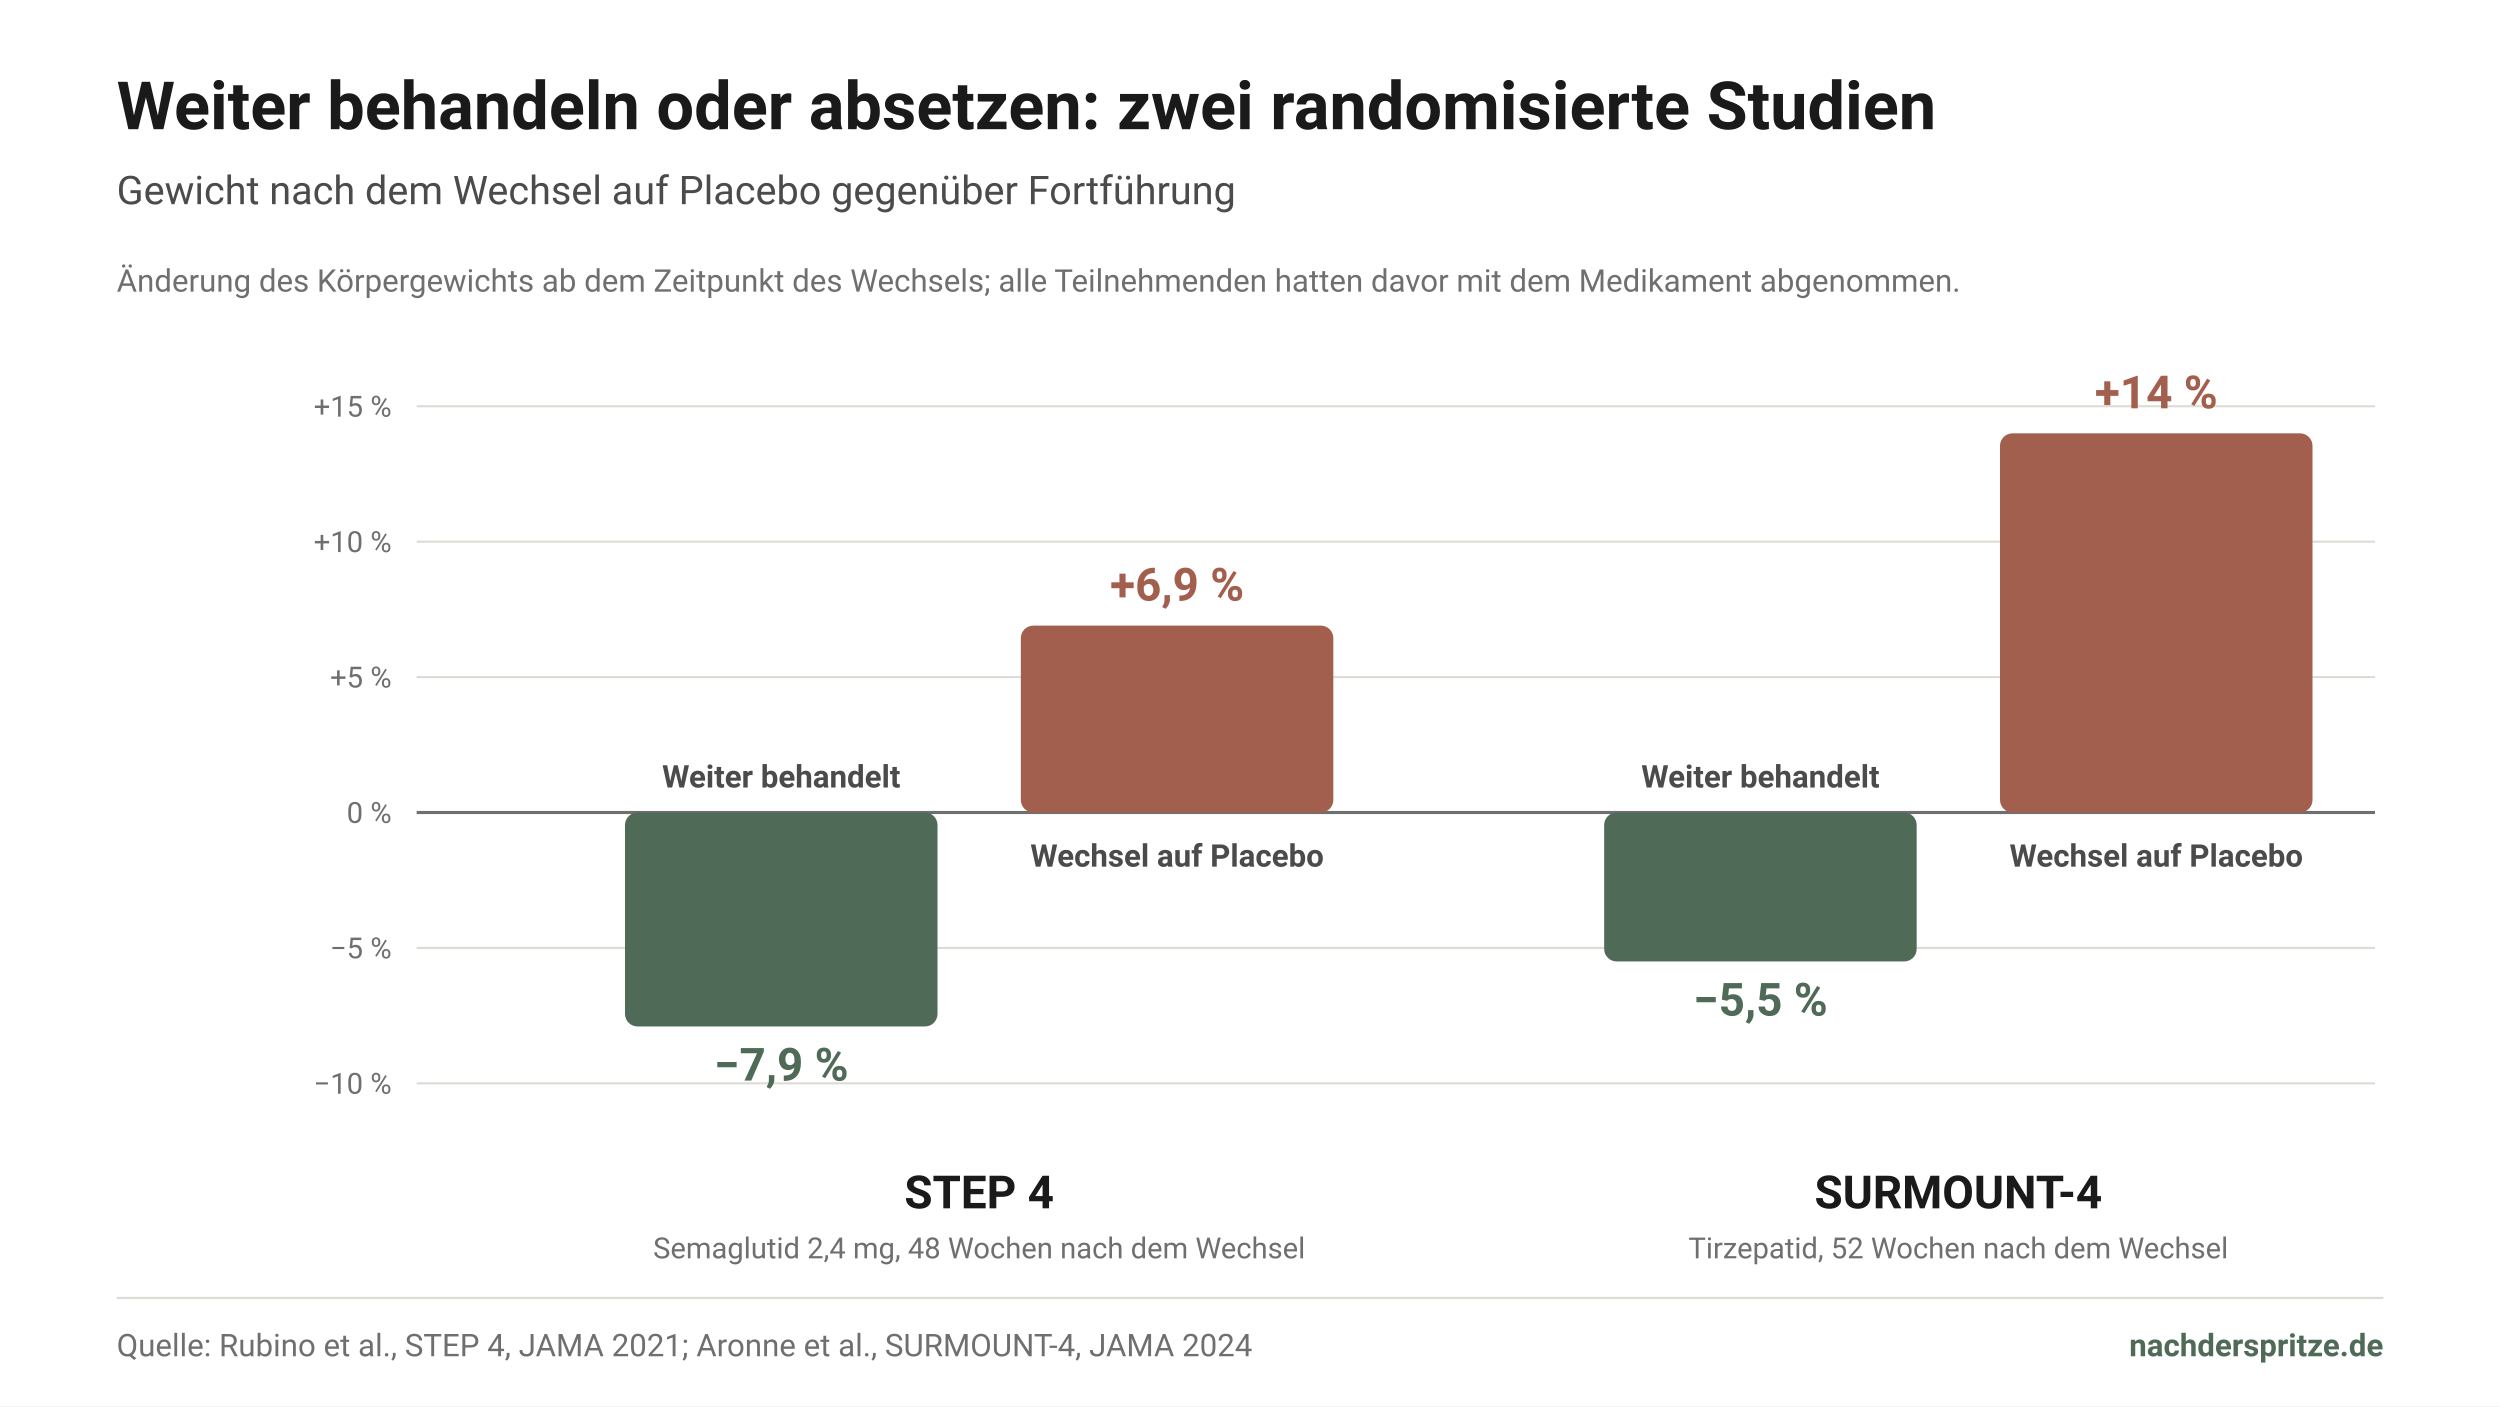
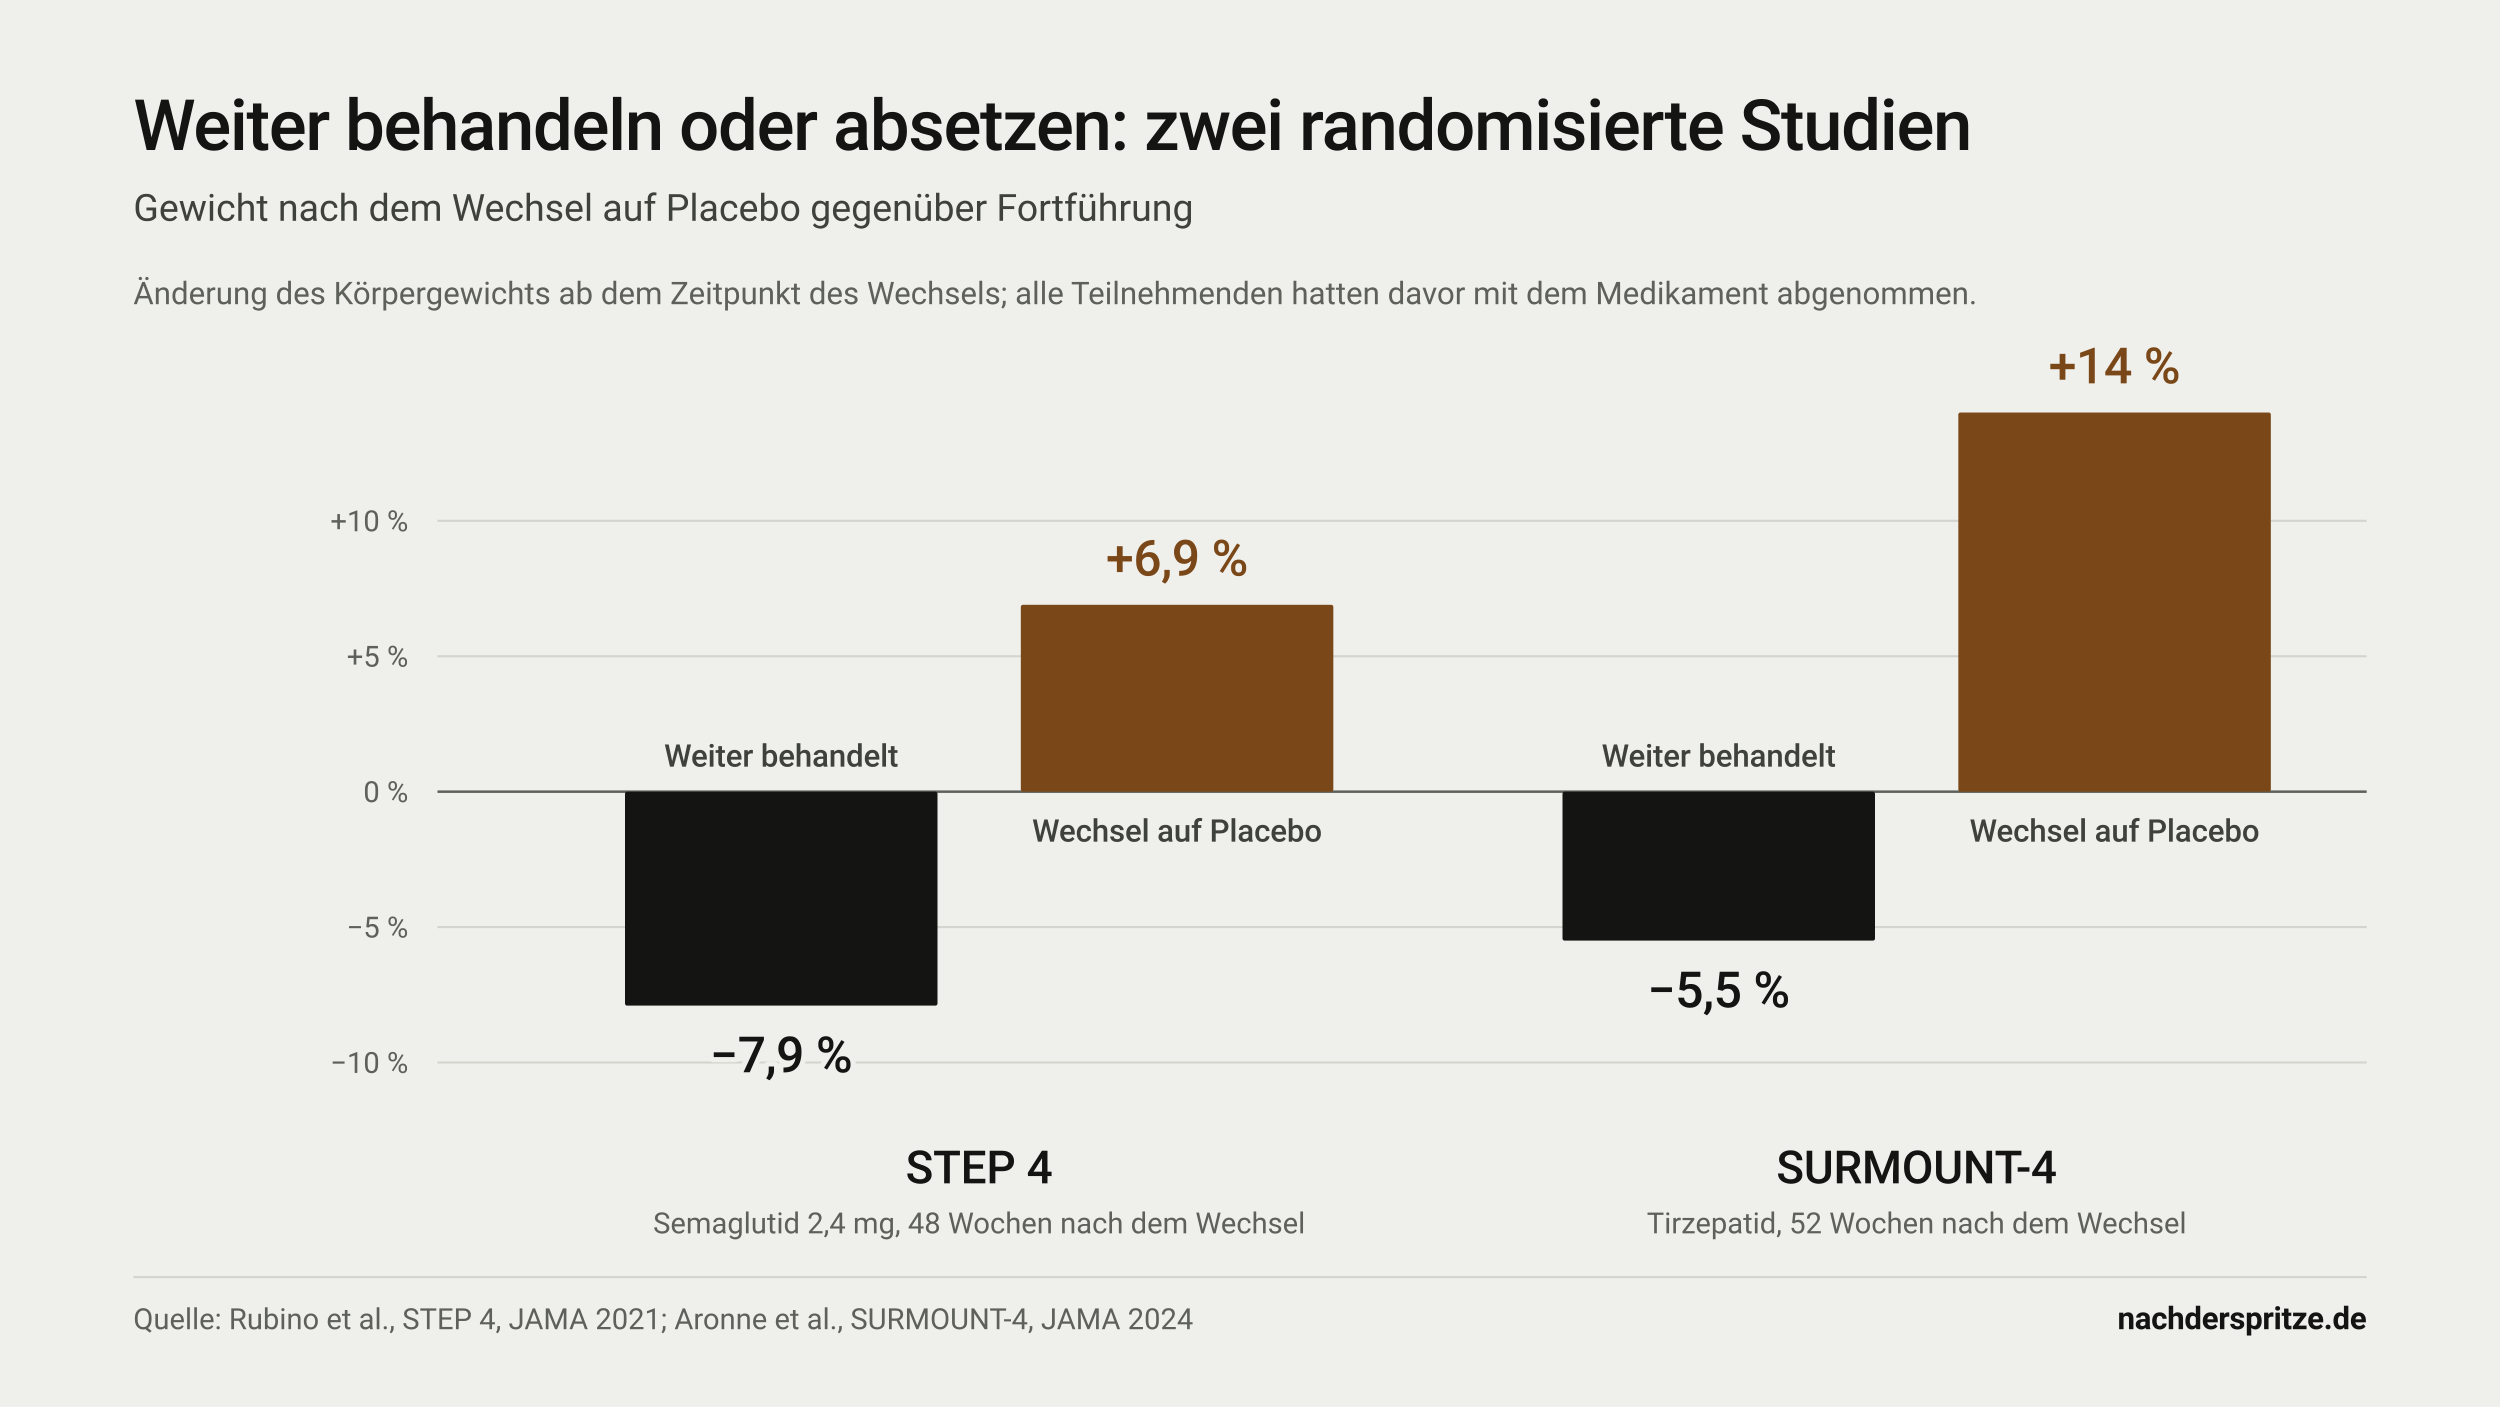
- <svg xmlns="http://www.w3.org/2000/svg" width="1200" height="675" viewBox="0 0 1200 675" role="img" aria-labelledby="t d" font-family="'Hanken Grotesk Variable', 'Hanken Grotesk', system-ui, -apple-system, 'Segoe UI', Roboto, Helvetica, Arial, sans-serif">
-   <rect width="1200" height="675" fill="#ffffff" />
-   <text x="56" y="62" font-size="32" font-weight="700" fill="#1a1a1a" text-anchor="start">Weiter behandeln oder absetzen: zwei randomisierte Studien</text>
-   <text x="56" y="98" font-size="19" font-weight="400" fill="#4b4b4b" text-anchor="start">Gewicht nach dem Wechsel auf Placebo gegenüber Fortführung</text>
-   <line x1="200" y1="520" x2="1140" y2="520" stroke="#dedbd4" stroke-width="1" />
-   <text x="188" y="525" font-size="14" font-weight="400" fill="#6f6f6f" text-anchor="end">−10 %</text>
-   <line x1="200" y1="455" x2="1140" y2="455" stroke="#dedbd4" stroke-width="1" />
-   <text x="188" y="460" font-size="14" font-weight="400" fill="#6f6f6f" text-anchor="end">−5 %</text>
-   <line x1="200" y1="390" x2="1140" y2="390" stroke="#6f6f6f" stroke-width="1.5" />
-   <text x="188" y="395" font-size="14" font-weight="400" fill="#6f6f6f" text-anchor="end">0 %</text>
-   <line x1="200" y1="325" x2="1140" y2="325" stroke="#dedbd4" stroke-width="1" />
-   <text x="188" y="330" font-size="14" font-weight="400" fill="#6f6f6f" text-anchor="end">+5 %</text>
-   <line x1="200" y1="260" x2="1140" y2="260" stroke="#dedbd4" stroke-width="1" />
-   <text x="188" y="265" font-size="14" font-weight="400" fill="#6f6f6f" text-anchor="end">+10 %</text>
-   <line x1="200" y1="195" x2="1140" y2="195" stroke="#dedbd4" stroke-width="1" />
-   <text x="188" y="200" font-size="14" font-weight="400" fill="#6f6f6f" text-anchor="end">+15 %</text>
-   <rect x="300" y="390" width="150" height="102.7" rx="6" fill="#4f6b57" />
-   <text x="375" y="518.7" font-size="22" font-weight="700" fill="#4f6b57" text-anchor="middle">−7,9 %</text>
-   <text x="375" y="378" font-size="15" font-weight="600" fill="#4b4b4b" text-anchor="middle">Weiter behandelt</text>
-   <rect x="490" y="300.3" width="150" height="89.7" rx="6" fill="#a35f4d" />
-   <text x="565" y="288.3" font-size="22" font-weight="700" fill="#a35f4d" text-anchor="middle">+6,9 %</text>
-   <text x="565" y="416" font-size="15" font-weight="600" fill="#4b4b4b" text-anchor="middle">Wechsel auf Placebo</text>
-   <text x="470" y="580" font-size="22" font-weight="700" fill="#1a1a1a" text-anchor="middle">STEP 4</text>
-   <text x="470" y="604" font-size="14" font-weight="400" fill="#6f6f6f" text-anchor="middle">Semaglutid 2,4 mg, 48 Wochen nach dem Wechsel</text>
-   <rect x="770" y="390" width="150" height="71.5" rx="6" fill="#4f6b57" />
-   <text x="845" y="487.5" font-size="22" font-weight="700" fill="#4f6b57" text-anchor="middle">−5,5 %</text>
-   <text x="845" y="378" font-size="15" font-weight="600" fill="#4b4b4b" text-anchor="middle">Weiter behandelt</text>
-   <rect x="960" y="208" width="150" height="182" rx="6" fill="#a35f4d" />
-   <text x="1035" y="196" font-size="22" font-weight="700" fill="#a35f4d" text-anchor="middle">+14 %</text>
-   <text x="1035" y="416" font-size="15" font-weight="600" fill="#4b4b4b" text-anchor="middle">Wechsel auf Placebo</text>
-   <text x="940" y="580" font-size="22" font-weight="700" fill="#1a1a1a" text-anchor="middle">SURMOUNT-4</text>
-   <text x="940" y="604" font-size="14" font-weight="400" fill="#6f6f6f" text-anchor="middle">Tirzepatid, 52 Wochen nach dem Wechsel</text>
-   <text x="56" y="140" font-size="15" font-weight="400" fill="#6f6f6f" text-anchor="start">Änderung des Körpergewichts ab dem Zeitpunkt des Wechsels; alle Teilnehmenden hatten davor mit dem Medikament abgenommen.</text>
-   <line x1="56" y1="623" x2="1144" y2="623" stroke="#dedbd4" stroke-width="1" />
-   <text x="56" y="651" font-size="15" font-weight="400" fill="#6f6f6f" text-anchor="start">Quelle: Rubino et al., STEP 4, JAMA 2021; Aronne et al., SURMOUNT-4, JAMA 2024</text>
-   <text x="1144" y="651" font-size="15" font-weight="600" fill="#4f6b57" text-anchor="end">nachderspritze.de</text>
+ <svg xmlns="http://www.w3.org/2000/svg" width="1200" height="675" viewBox="0 0 1200 675" role="img" aria-labelledby="t d" font-family="'Mona Sans Variable', 'Mona Sans', system-ui, -apple-system, 'Segoe UI', Roboto, Helvetica, Arial, sans-serif">
+   <rect width="1200" height="675" fill="#EFEFEB" />
+   <text x="64" y="72" font-size="34" font-weight="540" fill="#141513" text-anchor="start" style="font-stretch:116%;letter-spacing:-0.02em" stroke="#EFEFEB" stroke-width="5" stroke-linejoin="round" paint-order="stroke">Weiter behandeln oder absetzen: zwei randomisierte Studien</text>
+   <text x="64" y="106" font-size="18" font-weight="420" fill="#3F413C" text-anchor="start" style="font-stretch:100%;letter-spacing:0em" stroke="#EFEFEB" stroke-width="5" stroke-linejoin="round" paint-order="stroke">Gewicht nach dem Wechsel auf Placebo gegenüber Fortführung</text>
+   <text x="64" y="146" font-size="15" font-weight="420" fill="#5E605A" text-anchor="start" style="font-stretch:100%;letter-spacing:0em" stroke="#EFEFEB" stroke-width="5" stroke-linejoin="round" paint-order="stroke">Änderung des Körpergewichts ab dem Zeitpunkt des Wechsels; alle Teilnehmenden hatten davor mit dem Medikament abgenommen.</text>
+   <line x1="210" y1="510" x2="1136" y2="510" stroke="#D3D4CD" stroke-width="1" />
+   <text x="196" y="515" font-size="14" font-weight="440" fill="#5E605A" text-anchor="end" style="font-stretch:100%;letter-spacing:0em;font-variant-numeric:tabular-nums" stroke="#EFEFEB" stroke-width="5" stroke-linejoin="round" paint-order="stroke">−10 %</text>
+   <line x1="210" y1="445" x2="1136" y2="445" stroke="#D3D4CD" stroke-width="1" />
+   <text x="196" y="450" font-size="14" font-weight="440" fill="#5E605A" text-anchor="end" style="font-stretch:100%;letter-spacing:0em;font-variant-numeric:tabular-nums" stroke="#EFEFEB" stroke-width="5" stroke-linejoin="round" paint-order="stroke">−5 %</text>
+   <line x1="210" y1="380" x2="1136" y2="380" stroke="#5E605A" stroke-width="1.2" />
+   <text x="196" y="385" font-size="14" font-weight="440" fill="#5E605A" text-anchor="end" style="font-stretch:100%;letter-spacing:0em;font-variant-numeric:tabular-nums" stroke="#EFEFEB" stroke-width="5" stroke-linejoin="round" paint-order="stroke">0 %</text>
+   <line x1="210" y1="315" x2="1136" y2="315" stroke="#D3D4CD" stroke-width="1" />
+   <text x="196" y="320" font-size="14" font-weight="440" fill="#5E605A" text-anchor="end" style="font-stretch:100%;letter-spacing:0em;font-variant-numeric:tabular-nums" stroke="#EFEFEB" stroke-width="5" stroke-linejoin="round" paint-order="stroke">+5 %</text>
+   <line x1="210" y1="250" x2="1136" y2="250" stroke="#D3D4CD" stroke-width="1" />
+   <text x="196" y="255" font-size="14" font-weight="440" fill="#5E605A" text-anchor="end" style="font-stretch:100%;letter-spacing:0em;font-variant-numeric:tabular-nums" stroke="#EFEFEB" stroke-width="5" stroke-linejoin="round" paint-order="stroke">+10 %</text>
+   <rect class="mk" x="300" y="380" width="150" height="102.7" rx="1" fill="#141513" />
+   <text x="375" y="514.7" font-size="24" font-weight="560" fill="#141513" text-anchor="middle" style="font-stretch:118%;letter-spacing:-0.01em" stroke="#EFEFEB" stroke-width="5" stroke-linejoin="round" paint-order="stroke">−7,9 %</text>
+   <text x="375" y="368" font-size="15" font-weight="560" fill="#3F413C" text-anchor="middle" style="font-stretch:108%;letter-spacing:-0.005em" stroke="#EFEFEB" stroke-width="5" stroke-linejoin="round" paint-order="stroke">Weiter behandelt</text>
+   <rect class="mk" x="490" y="290.3" width="150" height="89.7" rx="1" fill="#7A4718" />
+   <text x="565" y="276.3" font-size="24" font-weight="560" fill="#7A4718" text-anchor="middle" style="font-stretch:118%;letter-spacing:-0.01em" stroke="#EFEFEB" stroke-width="5" stroke-linejoin="round" paint-order="stroke">+6,9 %</text>
+   <text x="565" y="404" font-size="15" font-weight="560" fill="#3F413C" text-anchor="middle" style="font-stretch:108%;letter-spacing:-0.005em" stroke="#EFEFEB" stroke-width="5" stroke-linejoin="round" paint-order="stroke">Wechsel auf Placebo</text>
+   <text x="470" y="568" font-size="22" font-weight="560" fill="#141513" text-anchor="middle" style="font-stretch:108%;letter-spacing:-0.005em" stroke="#EFEFEB" stroke-width="5" stroke-linejoin="round" paint-order="stroke">STEP 4</text>
+   <text x="470" y="592" font-size="14" font-weight="420" fill="#5E605A" text-anchor="middle" style="font-stretch:100%;letter-spacing:0em" stroke="#EFEFEB" stroke-width="5" stroke-linejoin="round" paint-order="stroke">Semaglutid 2,4 mg, 48 Wochen nach dem Wechsel</text>
+   <rect class="mk" x="750" y="380" width="150" height="71.5" rx="1" fill="#141513" />
+   <text x="825" y="483.5" font-size="24" font-weight="560" fill="#141513" text-anchor="middle" style="font-stretch:118%;letter-spacing:-0.01em" stroke="#EFEFEB" stroke-width="5" stroke-linejoin="round" paint-order="stroke">−5,5 %</text>
+   <text x="825" y="368" font-size="15" font-weight="560" fill="#3F413C" text-anchor="middle" style="font-stretch:108%;letter-spacing:-0.005em" stroke="#EFEFEB" stroke-width="5" stroke-linejoin="round" paint-order="stroke">Weiter behandelt</text>
+   <rect class="mk" x="940" y="198" width="150" height="182" rx="1" fill="#7A4718" />
+   <text x="1015" y="184" font-size="24" font-weight="560" fill="#7A4718" text-anchor="middle" style="font-stretch:118%;letter-spacing:-0.01em" stroke="#EFEFEB" stroke-width="5" stroke-linejoin="round" paint-order="stroke">+14 %</text>
+   <text x="1015" y="404" font-size="15" font-weight="560" fill="#3F413C" text-anchor="middle" style="font-stretch:108%;letter-spacing:-0.005em" stroke="#EFEFEB" stroke-width="5" stroke-linejoin="round" paint-order="stroke">Wechsel auf Placebo</text>
+   <text x="920" y="568" font-size="22" font-weight="560" fill="#141513" text-anchor="middle" style="font-stretch:108%;letter-spacing:-0.005em" stroke="#EFEFEB" stroke-width="5" stroke-linejoin="round" paint-order="stroke">SURMOUNT-4</text>
+   <text x="920" y="592" font-size="14" font-weight="420" fill="#5E605A" text-anchor="middle" style="font-stretch:100%;letter-spacing:0em" stroke="#EFEFEB" stroke-width="5" stroke-linejoin="round" paint-order="stroke">Tirzepatid, 52 Wochen nach dem Wechsel</text>
+   <line x1="64" y1="613" x2="1136" y2="613" stroke="#D3D4CD" stroke-width="1" />
+   <text x="64" y="638" font-size="14" font-weight="420" fill="#5E605A" text-anchor="start" style="font-stretch:100%;letter-spacing:0em" stroke="#EFEFEB" stroke-width="5" stroke-linejoin="round" paint-order="stroke">Quelle: Rubino et al., STEP 4, JAMA 2021; Aronne et al., SURMOUNT-4, JAMA 2024</text>
+   <text x="1136" y="638" font-size="15" font-weight="600" fill="#141513" text-anchor="end" style="font-stretch:125%;letter-spacing:-0.01em" stroke="#EFEFEB" stroke-width="5" stroke-linejoin="round" paint-order="stroke">nachderspritze.de</text>
</svg>
